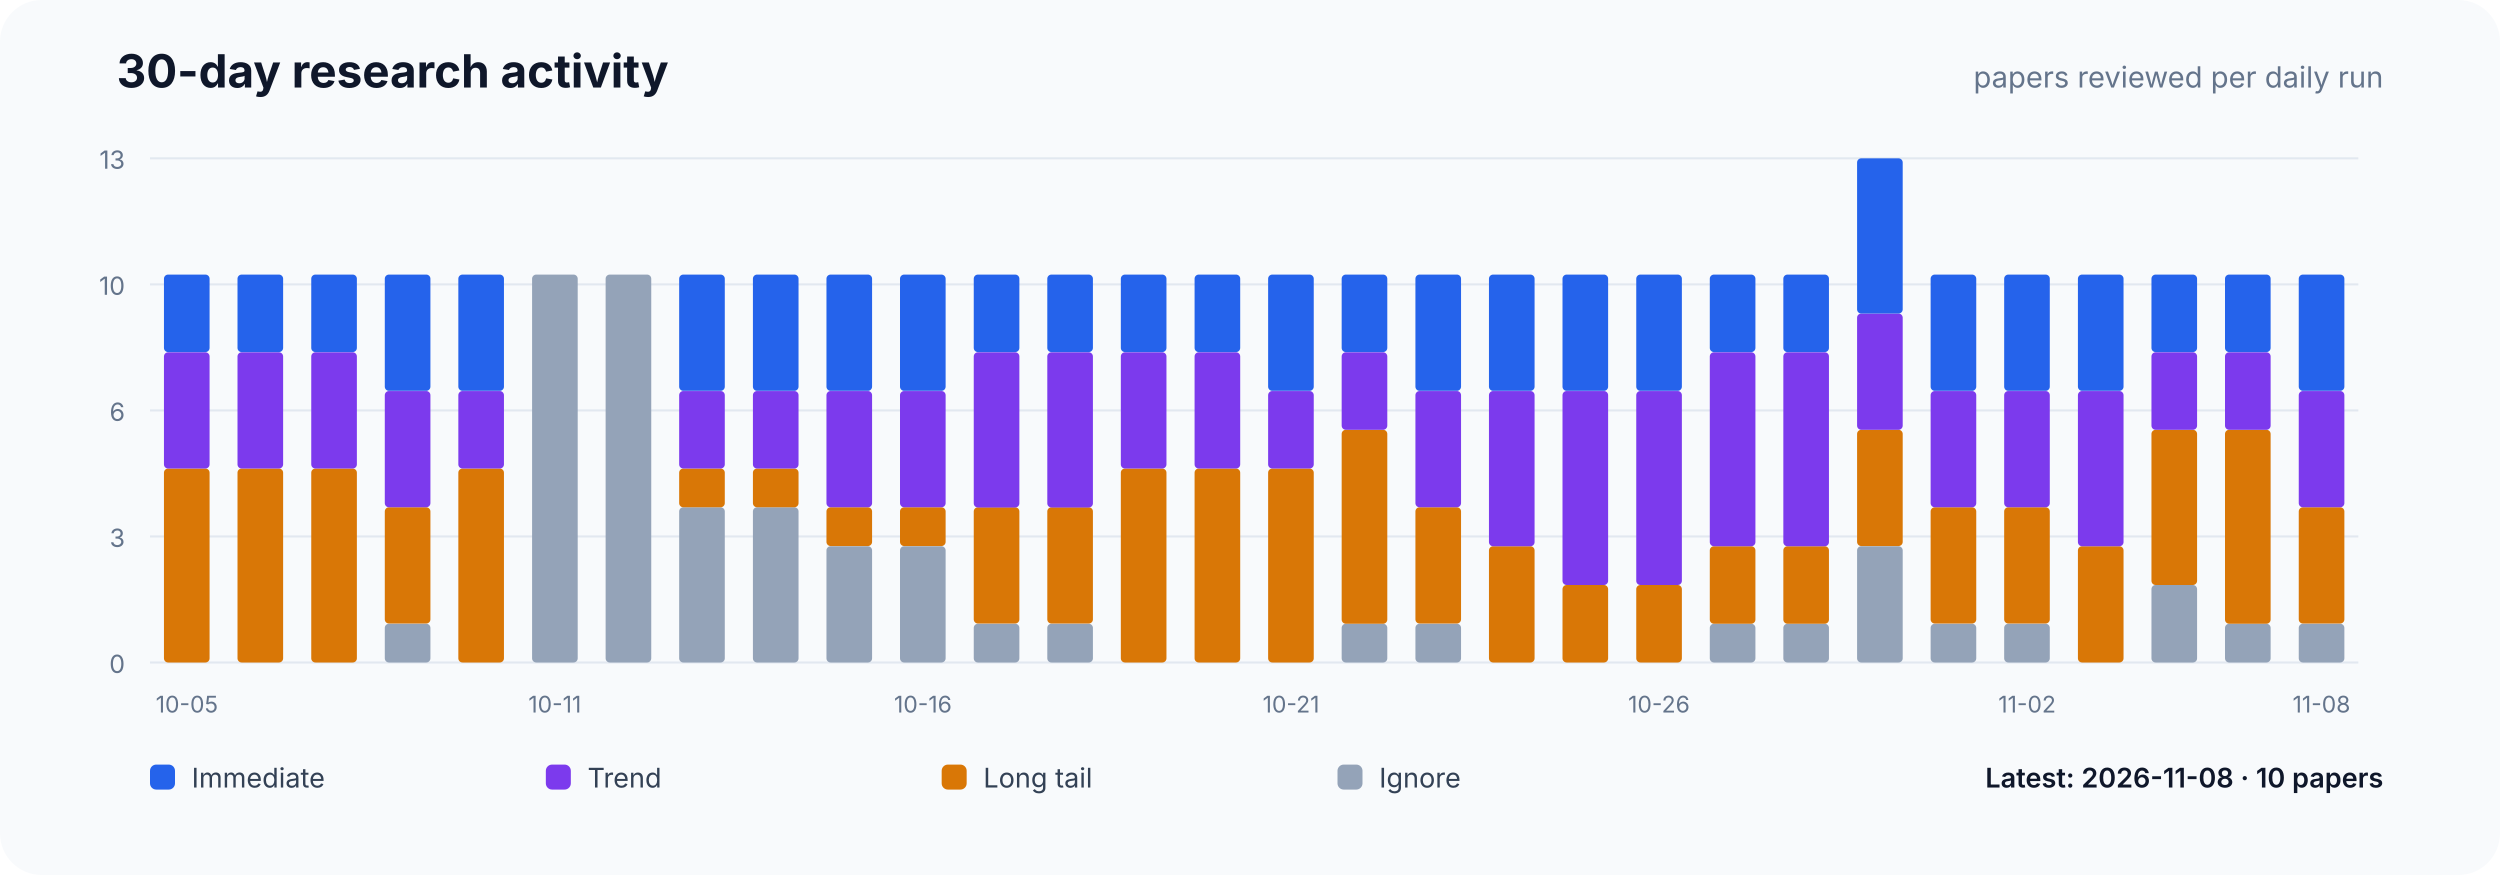
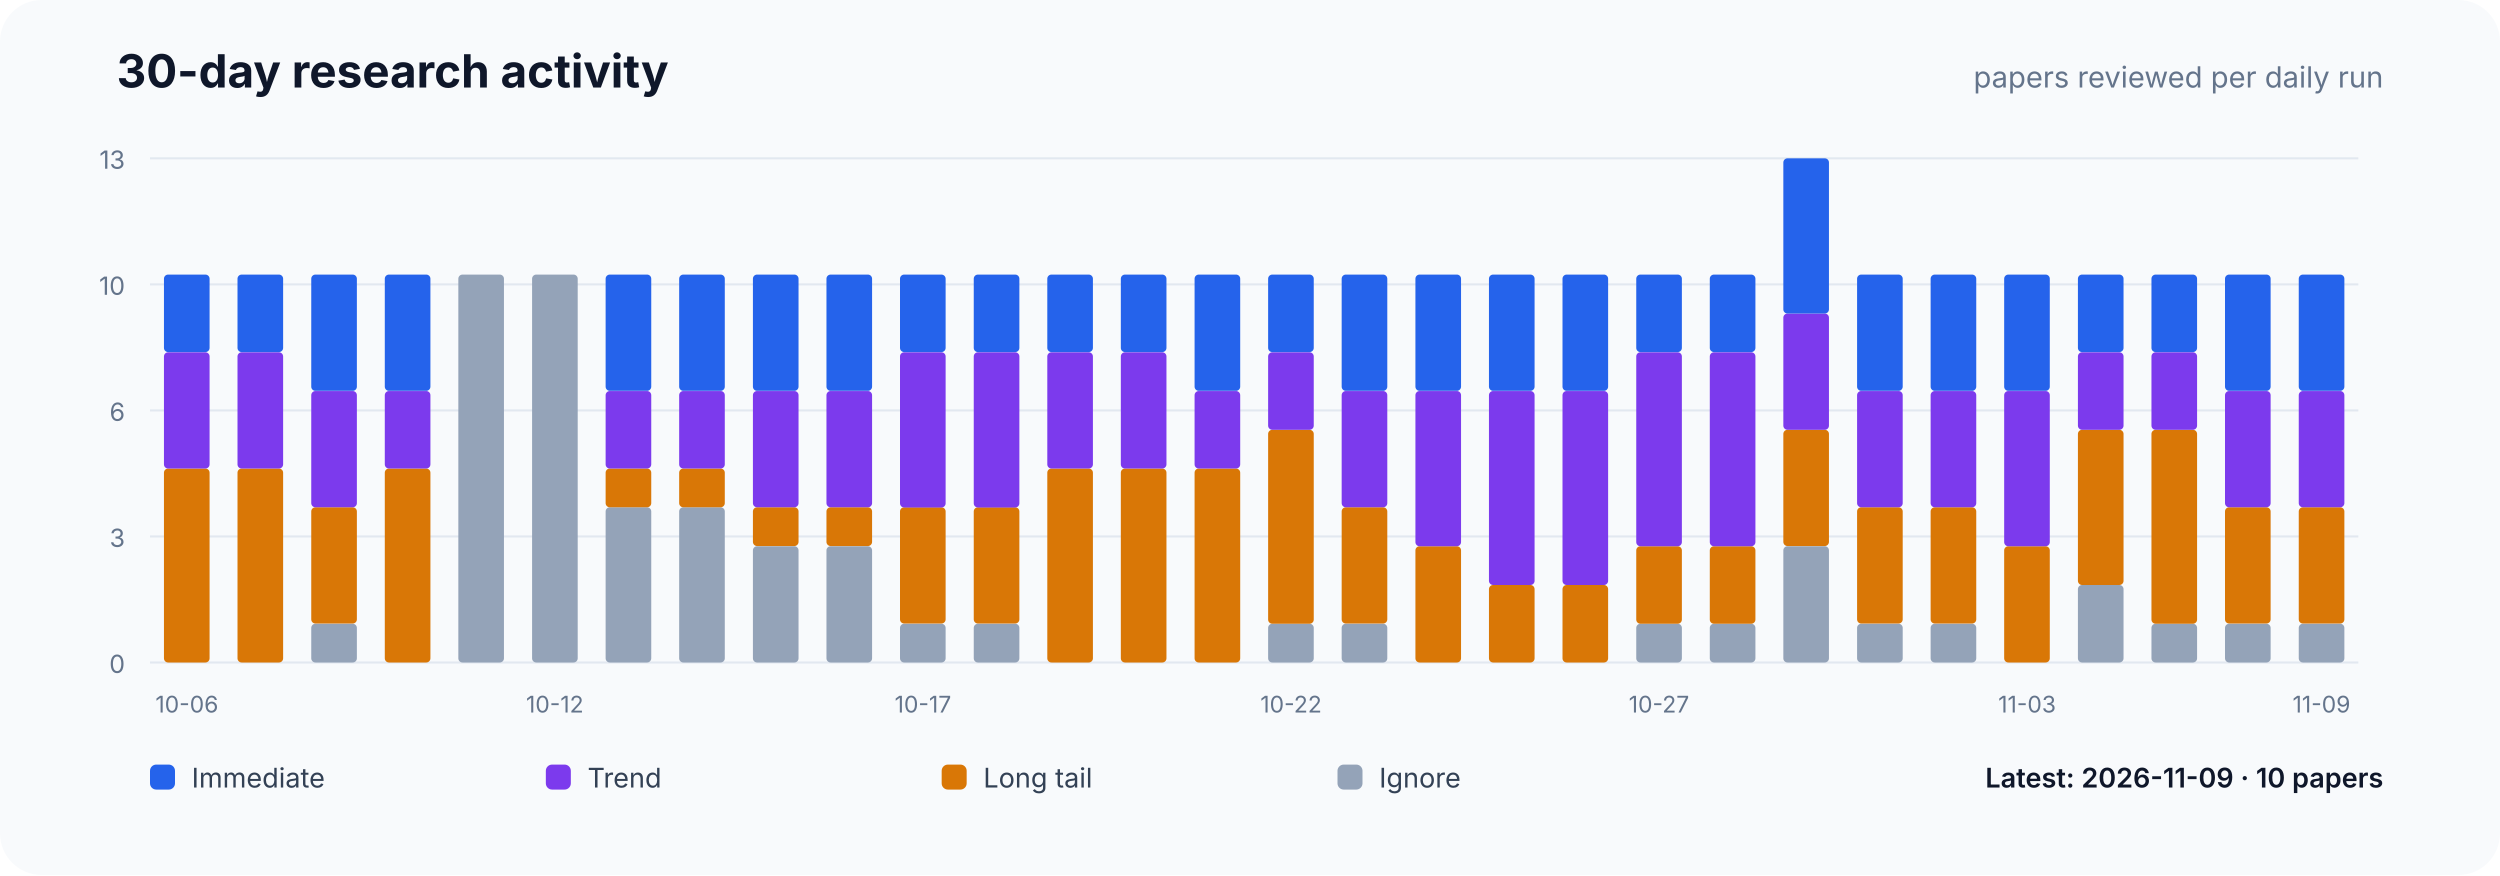
<svg xmlns="http://www.w3.org/2000/svg" width="1200" height="420" viewBox="0 0 1200 420" role="img" aria-labelledby="title desc">
  <rect width="1200" height="420" rx="20" fill="#f8fafc" />
  <text x="56" y="42" font-family="Inter,system-ui,sans-serif" font-size="22" font-weight="700" fill="#0f172a">30-day research activity</text>
  <text x="1144" y="42" text-anchor="end" font-family="Inter,system-ui,sans-serif" font-size="14" fill="#64748b">papers reviewed per daily run</text>
  <line x1="72" y1="318.0" x2="1132" y2="318.0" stroke="#e2e8f0" />
  <text x="60" y="323.0" text-anchor="end" font-family="Inter,system-ui,sans-serif" font-size="12" fill="#64748b">0</text>
  <line x1="72" y1="257.5" x2="1132" y2="257.5" stroke="#e2e8f0" />
  <text x="60" y="262.5" text-anchor="end" font-family="Inter,system-ui,sans-serif" font-size="12" fill="#64748b">3</text>
  <line x1="72" y1="197.0" x2="1132" y2="197.0" stroke="#e2e8f0" />
  <text x="60" y="202.0" text-anchor="end" font-family="Inter,system-ui,sans-serif" font-size="12" fill="#64748b">6</text>
  <line x1="72" y1="136.5" x2="1132" y2="136.5" stroke="#e2e8f0" />
  <text x="60" y="141.5" text-anchor="end" font-family="Inter,system-ui,sans-serif" font-size="12" fill="#64748b">10</text>
  <line x1="72" y1="76.0" x2="1132" y2="76.0" stroke="#e2e8f0" />
  <text x="60" y="81.0" text-anchor="end" font-family="Inter,system-ui,sans-serif" font-size="12" fill="#64748b">13</text>
  <rect x="78.7" y="318.0" width="21.9" height="0.0" rx="2" fill="#94a3b8" />
  <rect x="78.7" y="224.9" width="21.9" height="93.1" rx="2" fill="#d97706" />
  <rect x="78.7" y="169.1" width="21.9" height="55.8" rx="2" fill="#7c3aed" />
  <rect x="78.7" y="131.8" width="21.9" height="37.2" rx="2" fill="#2563eb" />
-   <text x="89.7" y="342" text-anchor="middle" font-family="Inter,system-ui,sans-serif" font-size="11" fill="#64748b">10-05</text>
+   <text x="89.7" y="342" text-anchor="middle" font-family="Inter,system-ui,sans-serif" font-size="11" fill="#64748b">10-06</text>
  <rect x="114.0" y="318.0" width="21.9" height="0.0" rx="2" fill="#94a3b8" />
  <rect x="114.0" y="224.9" width="21.9" height="93.1" rx="2" fill="#d97706" />
  <rect x="114.0" y="169.1" width="21.9" height="55.8" rx="2" fill="#7c3aed" />
  <rect x="114.0" y="131.8" width="21.9" height="37.2" rx="2" fill="#2563eb" />
-   <rect x="149.4" y="318.0" width="21.9" height="0.0" rx="2" fill="#94a3b8" />
-   <rect x="149.4" y="224.9" width="21.9" height="93.1" rx="2" fill="#d97706" />
-   <rect x="149.4" y="169.1" width="21.9" height="55.8" rx="2" fill="#7c3aed" />
-   <rect x="149.4" y="131.8" width="21.9" height="37.2" rx="2" fill="#2563eb" />
-   <rect x="184.7" y="299.4" width="21.9" height="18.6" rx="2" fill="#94a3b8" />
-   <rect x="184.7" y="243.5" width="21.9" height="55.8" rx="2" fill="#d97706" />
-   <rect x="184.7" y="187.7" width="21.9" height="55.8" rx="2" fill="#7c3aed" />
+   <rect x="149.4" y="299.4" width="21.9" height="18.6" rx="2" fill="#94a3b8" />
+   <rect x="149.4" y="243.5" width="21.9" height="55.8" rx="2" fill="#d97706" />
+   <rect x="149.4" y="187.7" width="21.9" height="55.8" rx="2" fill="#7c3aed" />
+   <rect x="149.4" y="131.8" width="21.9" height="55.8" rx="2" fill="#2563eb" />
+   <rect x="184.7" y="318.0" width="21.9" height="0.0" rx="2" fill="#94a3b8" />
+   <rect x="184.7" y="224.9" width="21.9" height="93.1" rx="2" fill="#d97706" />
+   <rect x="184.7" y="187.7" width="21.9" height="37.2" rx="2" fill="#7c3aed" />
  <rect x="184.7" y="131.8" width="21.9" height="55.8" rx="2" fill="#2563eb" />
-   <rect x="220.0" y="318.0" width="21.9" height="0.0" rx="2" fill="#94a3b8" />
-   <rect x="220.0" y="224.9" width="21.9" height="93.1" rx="2" fill="#d97706" />
-   <rect x="220.0" y="187.7" width="21.9" height="37.2" rx="2" fill="#7c3aed" />
-   <rect x="220.0" y="131.8" width="21.9" height="55.8" rx="2" fill="#2563eb" />
+   <rect x="220.0" y="131.8" width="21.9" height="186.2" rx="2" fill="#94a3b8" />
+   <rect x="220.0" y="131.8" width="21.9" height="0.0" rx="2" fill="#d97706" />
+   <rect x="220.0" y="131.8" width="21.9" height="0.0" rx="2" fill="#7c3aed" />
+   <rect x="220.0" y="131.8" width="21.9" height="0.0" rx="2" fill="#2563eb" />
  <rect x="255.4" y="131.8" width="21.9" height="186.2" rx="2" fill="#94a3b8" />
  <rect x="255.4" y="131.8" width="21.9" height="0.0" rx="2" fill="#d97706" />
  <rect x="255.4" y="131.8" width="21.9" height="0.0" rx="2" fill="#7c3aed" />
  <rect x="255.4" y="131.8" width="21.9" height="0.0" rx="2" fill="#2563eb" />
-   <text x="266.3" y="342" text-anchor="middle" font-family="Inter,system-ui,sans-serif" font-size="11" fill="#64748b">10-11</text>
-   <rect x="290.7" y="131.8" width="21.9" height="186.2" rx="2" fill="#94a3b8" />
-   <rect x="290.7" y="131.8" width="21.9" height="0.0" rx="2" fill="#d97706" />
-   <rect x="290.7" y="131.8" width="21.9" height="0.0" rx="2" fill="#7c3aed" />
-   <rect x="290.7" y="131.8" width="21.9" height="0.0" rx="2" fill="#2563eb" />
+   <text x="266.3" y="342" text-anchor="middle" font-family="Inter,system-ui,sans-serif" font-size="11" fill="#64748b">10-12</text>
+   <rect x="290.7" y="243.5" width="21.9" height="74.5" rx="2" fill="#94a3b8" />
+   <rect x="290.7" y="224.9" width="21.9" height="18.6" rx="2" fill="#d97706" />
+   <rect x="290.7" y="187.7" width="21.9" height="37.2" rx="2" fill="#7c3aed" />
+   <rect x="290.7" y="131.8" width="21.9" height="55.8" rx="2" fill="#2563eb" />
  <rect x="326.0" y="243.5" width="21.9" height="74.5" rx="2" fill="#94a3b8" />
  <rect x="326.0" y="224.9" width="21.9" height="18.6" rx="2" fill="#d97706" />
  <rect x="326.0" y="187.7" width="21.9" height="37.2" rx="2" fill="#7c3aed" />
  <rect x="326.0" y="131.8" width="21.9" height="55.8" rx="2" fill="#2563eb" />
-   <rect x="361.4" y="243.5" width="21.9" height="74.5" rx="2" fill="#94a3b8" />
-   <rect x="361.4" y="224.9" width="21.9" height="18.6" rx="2" fill="#d97706" />
-   <rect x="361.4" y="187.7" width="21.9" height="37.2" rx="2" fill="#7c3aed" />
+   <rect x="361.4" y="262.2" width="21.9" height="55.8" rx="2" fill="#94a3b8" />
+   <rect x="361.4" y="243.5" width="21.9" height="18.6" rx="2" fill="#d97706" />
+   <rect x="361.4" y="187.7" width="21.9" height="55.8" rx="2" fill="#7c3aed" />
  <rect x="361.4" y="131.8" width="21.9" height="55.8" rx="2" fill="#2563eb" />
  <rect x="396.7" y="262.2" width="21.9" height="55.8" rx="2" fill="#94a3b8" />
  <rect x="396.7" y="243.5" width="21.9" height="18.6" rx="2" fill="#d97706" />
  <rect x="396.7" y="187.7" width="21.9" height="55.8" rx="2" fill="#7c3aed" />
  <rect x="396.7" y="131.8" width="21.9" height="55.8" rx="2" fill="#2563eb" />
-   <rect x="432.0" y="262.2" width="21.9" height="55.8" rx="2" fill="#94a3b8" />
-   <rect x="432.0" y="243.5" width="21.9" height="18.6" rx="2" fill="#d97706" />
-   <rect x="432.0" y="187.7" width="21.9" height="55.8" rx="2" fill="#7c3aed" />
-   <rect x="432.0" y="131.8" width="21.9" height="55.8" rx="2" fill="#2563eb" />
-   <text x="443.0" y="342" text-anchor="middle" font-family="Inter,system-ui,sans-serif" font-size="11" fill="#64748b">10-16</text>
+   <rect x="432.0" y="299.4" width="21.9" height="18.6" rx="2" fill="#94a3b8" />
+   <rect x="432.0" y="243.5" width="21.9" height="55.8" rx="2" fill="#d97706" />
+   <rect x="432.0" y="169.1" width="21.9" height="74.5" rx="2" fill="#7c3aed" />
+   <rect x="432.0" y="131.8" width="21.9" height="37.2" rx="2" fill="#2563eb" />
+   <text x="443.0" y="342" text-anchor="middle" font-family="Inter,system-ui,sans-serif" font-size="11" fill="#64748b">10-17</text>
  <rect x="467.4" y="299.4" width="21.9" height="18.6" rx="2" fill="#94a3b8" />
  <rect x="467.4" y="243.5" width="21.9" height="55.8" rx="2" fill="#d97706" />
  <rect x="467.4" y="169.1" width="21.9" height="74.5" rx="2" fill="#7c3aed" />
  <rect x="467.4" y="131.8" width="21.9" height="37.2" rx="2" fill="#2563eb" />
-   <rect x="502.7" y="299.4" width="21.9" height="18.6" rx="2" fill="#94a3b8" />
-   <rect x="502.7" y="243.5" width="21.9" height="55.8" rx="2" fill="#d97706" />
-   <rect x="502.7" y="169.1" width="21.9" height="74.5" rx="2" fill="#7c3aed" />
+   <rect x="502.7" y="318.0" width="21.9" height="0.0" rx="2" fill="#94a3b8" />
+   <rect x="502.7" y="224.9" width="21.9" height="93.1" rx="2" fill="#d97706" />
+   <rect x="502.7" y="169.1" width="21.9" height="55.8" rx="2" fill="#7c3aed" />
  <rect x="502.7" y="131.8" width="21.9" height="37.2" rx="2" fill="#2563eb" />
  <rect x="538.0" y="318.0" width="21.9" height="0.0" rx="2" fill="#94a3b8" />
  <rect x="538.0" y="224.9" width="21.9" height="93.1" rx="2" fill="#d97706" />
  <rect x="538.0" y="169.1" width="21.9" height="55.8" rx="2" fill="#7c3aed" />
  <rect x="538.0" y="131.8" width="21.9" height="37.2" rx="2" fill="#2563eb" />
  <rect x="573.4" y="318.0" width="21.9" height="0.0" rx="2" fill="#94a3b8" />
  <rect x="573.4" y="224.9" width="21.9" height="93.1" rx="2" fill="#d97706" />
-   <rect x="573.4" y="169.1" width="21.9" height="55.8" rx="2" fill="#7c3aed" />
-   <rect x="573.4" y="131.8" width="21.9" height="37.2" rx="2" fill="#2563eb" />
-   <rect x="608.7" y="318.0" width="21.9" height="0.0" rx="2" fill="#94a3b8" />
-   <rect x="608.7" y="224.9" width="21.9" height="93.1" rx="2" fill="#d97706" />
-   <rect x="608.7" y="187.7" width="21.9" height="37.2" rx="2" fill="#7c3aed" />
-   <rect x="608.7" y="131.8" width="21.9" height="55.8" rx="2" fill="#2563eb" />
-   <text x="619.7" y="342" text-anchor="middle" font-family="Inter,system-ui,sans-serif" font-size="11" fill="#64748b">10-21</text>
+   <rect x="573.4" y="187.7" width="21.9" height="37.2" rx="2" fill="#7c3aed" />
+   <rect x="573.4" y="131.8" width="21.9" height="55.8" rx="2" fill="#2563eb" />
+   <rect x="608.7" y="299.4" width="21.9" height="18.6" rx="2" fill="#94a3b8" />
+   <rect x="608.7" y="206.3" width="21.9" height="93.1" rx="2" fill="#d97706" />
+   <rect x="608.7" y="169.1" width="21.9" height="37.2" rx="2" fill="#7c3aed" />
+   <rect x="608.7" y="131.8" width="21.9" height="37.2" rx="2" fill="#2563eb" />
+   <text x="619.7" y="342" text-anchor="middle" font-family="Inter,system-ui,sans-serif" font-size="11" fill="#64748b">10-22</text>
  <rect x="644.0" y="299.4" width="21.9" height="18.6" rx="2" fill="#94a3b8" />
-   <rect x="644.0" y="206.3" width="21.9" height="93.1" rx="2" fill="#d97706" />
-   <rect x="644.0" y="169.1" width="21.9" height="37.2" rx="2" fill="#7c3aed" />
-   <rect x="644.0" y="131.8" width="21.9" height="37.2" rx="2" fill="#2563eb" />
-   <rect x="679.4" y="299.4" width="21.9" height="18.6" rx="2" fill="#94a3b8" />
-   <rect x="679.4" y="243.5" width="21.9" height="55.8" rx="2" fill="#d97706" />
-   <rect x="679.4" y="187.7" width="21.9" height="55.8" rx="2" fill="#7c3aed" />
+   <rect x="644.0" y="243.5" width="21.9" height="55.8" rx="2" fill="#d97706" />
+   <rect x="644.0" y="187.7" width="21.9" height="55.8" rx="2" fill="#7c3aed" />
+   <rect x="644.0" y="131.8" width="21.9" height="55.8" rx="2" fill="#2563eb" />
+   <rect x="679.4" y="318.0" width="21.9" height="0.0" rx="2" fill="#94a3b8" />
+   <rect x="679.4" y="262.2" width="21.9" height="55.8" rx="2" fill="#d97706" />
+   <rect x="679.4" y="187.7" width="21.9" height="74.5" rx="2" fill="#7c3aed" />
  <rect x="679.4" y="131.8" width="21.9" height="55.8" rx="2" fill="#2563eb" />
  <rect x="714.7" y="318.0" width="21.9" height="0.0" rx="2" fill="#94a3b8" />
-   <rect x="714.7" y="262.2" width="21.9" height="55.8" rx="2" fill="#d97706" />
-   <rect x="714.7" y="187.7" width="21.9" height="74.5" rx="2" fill="#7c3aed" />
+   <rect x="714.7" y="280.8" width="21.9" height="37.2" rx="2" fill="#d97706" />
+   <rect x="714.7" y="187.7" width="21.9" height="93.1" rx="2" fill="#7c3aed" />
  <rect x="714.7" y="131.8" width="21.9" height="55.8" rx="2" fill="#2563eb" />
  <rect x="750.0" y="318.0" width="21.9" height="0.0" rx="2" fill="#94a3b8" />
  <rect x="750.0" y="280.8" width="21.9" height="37.2" rx="2" fill="#d97706" />
  <rect x="750.0" y="187.7" width="21.9" height="93.1" rx="2" fill="#7c3aed" />
  <rect x="750.0" y="131.8" width="21.9" height="55.8" rx="2" fill="#2563eb" />
-   <rect x="785.4" y="318.0" width="21.9" height="0.0" rx="2" fill="#94a3b8" />
-   <rect x="785.4" y="280.8" width="21.9" height="37.2" rx="2" fill="#d97706" />
-   <rect x="785.4" y="187.7" width="21.9" height="93.1" rx="2" fill="#7c3aed" />
-   <rect x="785.4" y="131.8" width="21.9" height="55.8" rx="2" fill="#2563eb" />
-   <text x="796.3" y="342" text-anchor="middle" font-family="Inter,system-ui,sans-serif" font-size="11" fill="#64748b">10-26</text>
+   <rect x="785.4" y="299.4" width="21.9" height="18.6" rx="2" fill="#94a3b8" />
+   <rect x="785.4" y="262.2" width="21.9" height="37.2" rx="2" fill="#d97706" />
+   <rect x="785.4" y="169.1" width="21.9" height="93.1" rx="2" fill="#7c3aed" />
+   <rect x="785.4" y="131.8" width="21.9" height="37.2" rx="2" fill="#2563eb" />
+   <text x="796.3" y="342" text-anchor="middle" font-family="Inter,system-ui,sans-serif" font-size="11" fill="#64748b">10-27</text>
  <rect x="820.7" y="299.4" width="21.9" height="18.6" rx="2" fill="#94a3b8" />
  <rect x="820.7" y="262.2" width="21.9" height="37.2" rx="2" fill="#d97706" />
  <rect x="820.7" y="169.1" width="21.9" height="93.1" rx="2" fill="#7c3aed" />
  <rect x="820.7" y="131.8" width="21.9" height="37.2" rx="2" fill="#2563eb" />
-   <rect x="856.0" y="299.4" width="21.9" height="18.6" rx="2" fill="#94a3b8" />
-   <rect x="856.0" y="262.2" width="21.9" height="37.2" rx="2" fill="#d97706" />
-   <rect x="856.0" y="169.1" width="21.9" height="93.1" rx="2" fill="#7c3aed" />
-   <rect x="856.0" y="131.8" width="21.9" height="37.2" rx="2" fill="#2563eb" />
-   <rect x="891.4" y="262.2" width="21.9" height="55.8" rx="2" fill="#94a3b8" />
-   <rect x="891.4" y="206.3" width="21.9" height="55.8" rx="2" fill="#d97706" />
-   <rect x="891.4" y="150.5" width="21.9" height="55.8" rx="2" fill="#7c3aed" />
-   <rect x="891.4" y="76.0" width="21.9" height="74.5" rx="2" fill="#2563eb" />
+   <rect x="856.0" y="262.2" width="21.9" height="55.8" rx="2" fill="#94a3b8" />
+   <rect x="856.0" y="206.3" width="21.9" height="55.8" rx="2" fill="#d97706" />
+   <rect x="856.0" y="150.5" width="21.9" height="55.8" rx="2" fill="#7c3aed" />
+   <rect x="856.0" y="76.0" width="21.9" height="74.5" rx="2" fill="#2563eb" />
+   <rect x="891.4" y="299.4" width="21.9" height="18.6" rx="2" fill="#94a3b8" />
+   <rect x="891.4" y="243.5" width="21.9" height="55.8" rx="2" fill="#d97706" />
+   <rect x="891.4" y="187.7" width="21.9" height="55.8" rx="2" fill="#7c3aed" />
+   <rect x="891.4" y="131.8" width="21.9" height="55.8" rx="2" fill="#2563eb" />
  <rect x="926.7" y="299.4" width="21.9" height="18.6" rx="2" fill="#94a3b8" />
  <rect x="926.7" y="243.5" width="21.9" height="55.8" rx="2" fill="#d97706" />
  <rect x="926.7" y="187.7" width="21.9" height="55.8" rx="2" fill="#7c3aed" />
  <rect x="926.7" y="131.8" width="21.9" height="55.8" rx="2" fill="#2563eb" />
-   <rect x="962.0" y="299.4" width="21.9" height="18.6" rx="2" fill="#94a3b8" />
-   <rect x="962.0" y="243.5" width="21.9" height="55.8" rx="2" fill="#d97706" />
-   <rect x="962.0" y="187.7" width="21.9" height="55.8" rx="2" fill="#7c3aed" />
+   <rect x="962.0" y="318.0" width="21.9" height="0.0" rx="2" fill="#94a3b8" />
+   <rect x="962.0" y="262.2" width="21.9" height="55.8" rx="2" fill="#d97706" />
+   <rect x="962.0" y="187.7" width="21.9" height="74.5" rx="2" fill="#7c3aed" />
  <rect x="962.0" y="131.8" width="21.9" height="55.8" rx="2" fill="#2563eb" />
-   <text x="973.0" y="342" text-anchor="middle" font-family="Inter,system-ui,sans-serif" font-size="11" fill="#64748b">11-02</text>
-   <rect x="997.4" y="318.0" width="21.9" height="0.0" rx="2" fill="#94a3b8" />
-   <rect x="997.4" y="262.2" width="21.9" height="55.8" rx="2" fill="#d97706" />
-   <rect x="997.4" y="187.7" width="21.9" height="74.5" rx="2" fill="#7c3aed" />
-   <rect x="997.4" y="131.8" width="21.9" height="55.8" rx="2" fill="#2563eb" />
-   <rect x="1032.7" y="280.8" width="21.9" height="37.2" rx="2" fill="#94a3b8" />
-   <rect x="1032.7" y="206.3" width="21.9" height="74.5" rx="2" fill="#d97706" />
+   <text x="973.0" y="342" text-anchor="middle" font-family="Inter,system-ui,sans-serif" font-size="11" fill="#64748b">11-03</text>
+   <rect x="997.4" y="280.8" width="21.9" height="37.2" rx="2" fill="#94a3b8" />
+   <rect x="997.4" y="206.3" width="21.9" height="74.5" rx="2" fill="#d97706" />
+   <rect x="997.4" y="169.1" width="21.9" height="37.2" rx="2" fill="#7c3aed" />
+   <rect x="997.4" y="131.8" width="21.9" height="37.2" rx="2" fill="#2563eb" />
+   <rect x="1032.7" y="299.4" width="21.9" height="18.6" rx="2" fill="#94a3b8" />
+   <rect x="1032.7" y="206.3" width="21.9" height="93.1" rx="2" fill="#d97706" />
  <rect x="1032.7" y="169.1" width="21.9" height="37.2" rx="2" fill="#7c3aed" />
  <rect x="1032.7" y="131.8" width="21.9" height="37.2" rx="2" fill="#2563eb" />
  <rect x="1068.0" y="299.4" width="21.9" height="18.6" rx="2" fill="#94a3b8" />
-   <rect x="1068.0" y="206.3" width="21.9" height="93.1" rx="2" fill="#d97706" />
-   <rect x="1068.0" y="169.1" width="21.9" height="37.2" rx="2" fill="#7c3aed" />
-   <rect x="1068.0" y="131.8" width="21.9" height="37.2" rx="2" fill="#2563eb" />
+   <rect x="1068.0" y="243.5" width="21.9" height="55.8" rx="2" fill="#d97706" />
+   <rect x="1068.0" y="187.7" width="21.9" height="55.8" rx="2" fill="#7c3aed" />
+   <rect x="1068.0" y="131.8" width="21.9" height="55.8" rx="2" fill="#2563eb" />
  <rect x="1103.4" y="299.4" width="21.9" height="18.6" rx="2" fill="#94a3b8" />
  <rect x="1103.4" y="243.5" width="21.9" height="55.8" rx="2" fill="#d97706" />
  <rect x="1103.4" y="187.7" width="21.9" height="55.8" rx="2" fill="#7c3aed" />
  <rect x="1103.4" y="131.8" width="21.9" height="55.8" rx="2" fill="#2563eb" />
-   <text x="1114.3" y="342" text-anchor="middle" font-family="Inter,system-ui,sans-serif" font-size="11" fill="#64748b">11-08</text>
+   <text x="1114.3" y="342" text-anchor="middle" font-family="Inter,system-ui,sans-serif" font-size="11" fill="#64748b">11-09</text>
  <rect x="72" y="367" width="12" height="12" rx="3" fill="#2563eb" />
  <text x="92" y="378" font-family="Inter,system-ui,sans-serif" font-size="13" fill="#334155">Immediate</text>
  <rect x="262" y="367" width="12" height="12" rx="3" fill="#7c3aed" />
  <text x="282" y="378" font-family="Inter,system-ui,sans-serif" font-size="13" fill="#334155">Trend</text>
  <rect x="452" y="367" width="12" height="12" rx="3" fill="#d97706" />
  <text x="472" y="378" font-family="Inter,system-ui,sans-serif" font-size="13" fill="#334155">Long tail</text>
  <rect x="642" y="367" width="12" height="12" rx="3" fill="#94a3b8" />
  <text x="662" y="378" font-family="Inter,system-ui,sans-serif" font-size="13" fill="#334155">Ignore</text>
-   <text x="1144" y="378" text-anchor="end" font-family="Inter,system-ui,sans-serif" font-size="13" font-weight="600" fill="#0f172a">Latest: 2026-11-08 · 10 papers</text>
+   <text x="1144" y="378" text-anchor="end" font-family="Inter,system-ui,sans-serif" font-size="13" font-weight="600" fill="#0f172a">Latest: 2026-11-09 · 10 papers</text>
</svg>
